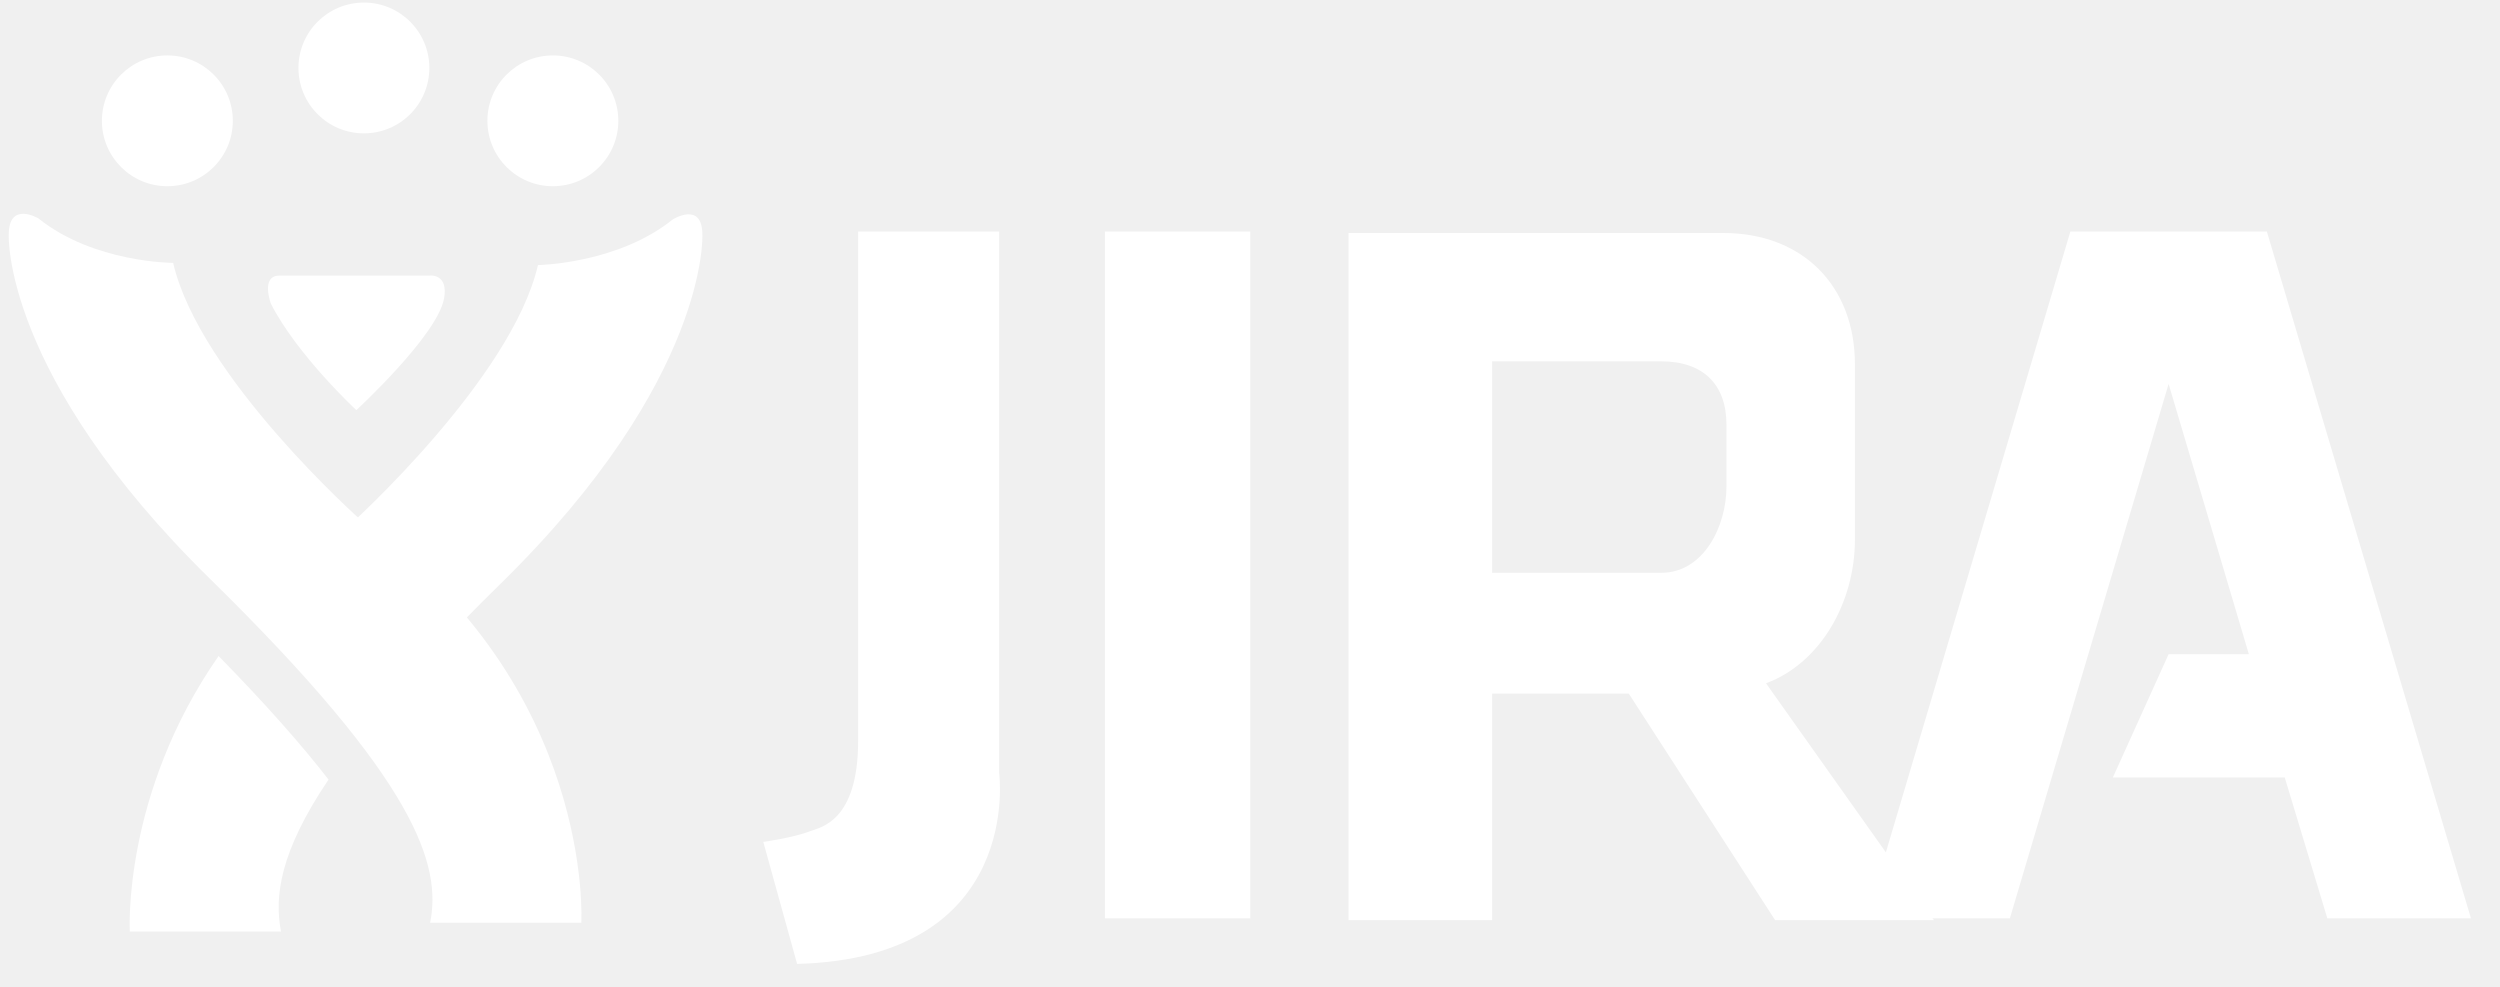
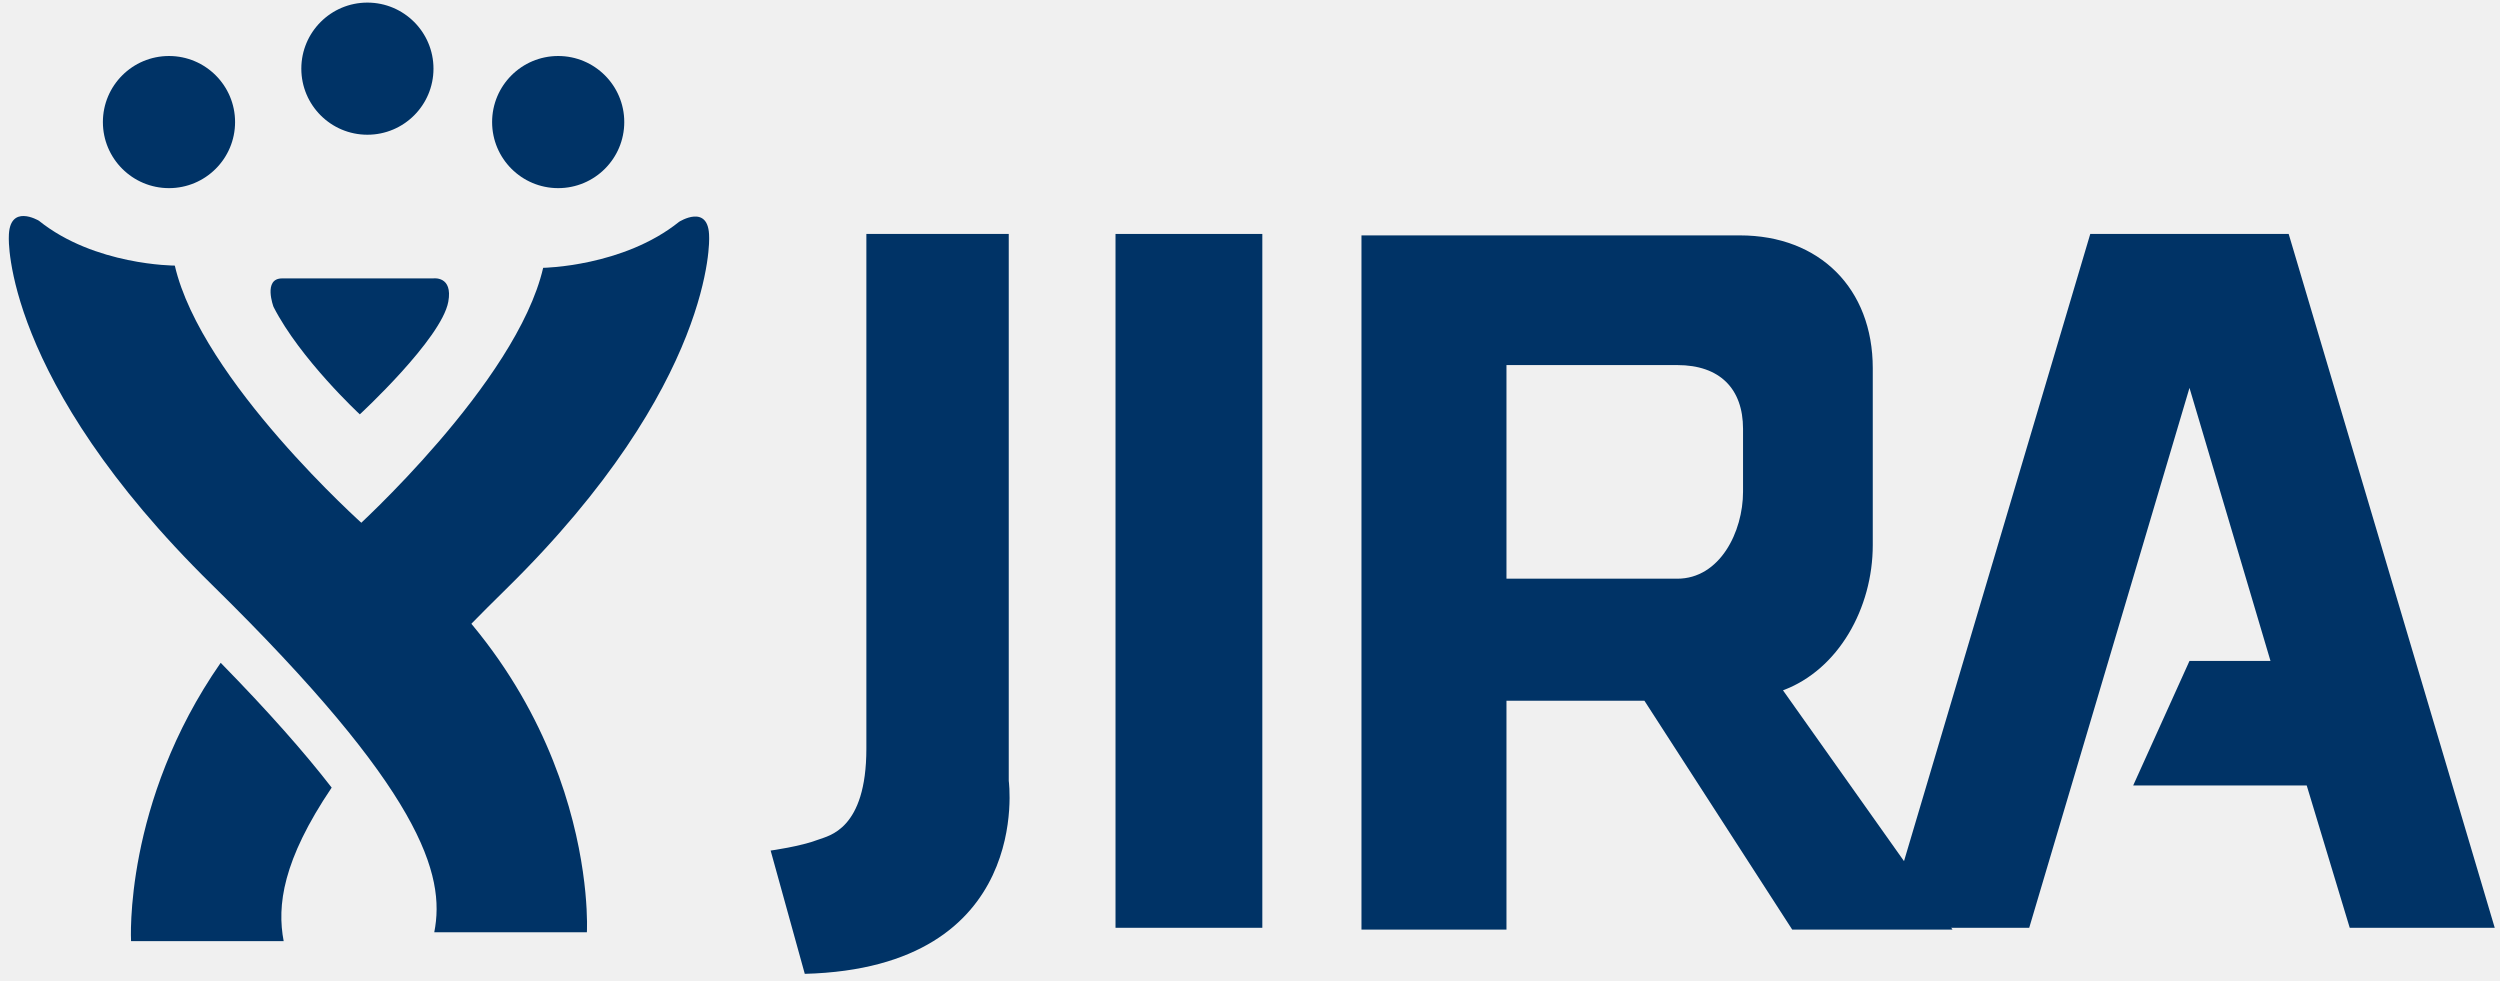
- <svg xmlns="http://www.w3.org/2000/svg" width="76px" height="30px" viewBox="0 0 76 30" version="1.1">
+ <svg xmlns="http://www.w3.org/2000/svg" width="102px" height="40px" viewBox="0 0 102 40" version="1.1">
  <defs />
-   <g id="Choose-source" stroke="none" stroke-width="1" fill="none" fill-rule="evenodd">
-     <g id="Add-6" transform="translate(-523, -609)" fill="#FFFFFF">
-       <g id="jira-003366" transform="translate(523, 609)">
-         <path d="M38.009,27.918 L33.589,27.918 L33.589,7.039 L38.009,7.039 L38.009,27.918 L38.009,27.918 Z" id="path3938" />
-         <path d="M45.36,10.985 L50.503,10.985 C51.784,10.985 52.484,11.695 52.484,12.907 L52.484,14.795 C52.484,16.007 51.784,17.413 50.503,17.413 L45.36,17.413 L45.36,10.985 L45.36,10.985 Z M53.964,27.973 L58.792,27.973 L53.687,20.772 C55.355,20.152 56.39,18.299 56.39,16.4 L56.39,11.08 C56.39,8.682 54.789,7.083 52.389,7.083 L45.59,7.083 L40.995,7.083 L40.995,27.973 L45.36,27.973 L45.36,21.086 L49.515,21.086 L53.964,27.973 L53.964,27.973 Z" id="path3950" />
-         <path d="M75.117,27.918 L68.913,7.039 L67.305,7.039 L64.547,7.039 L62.939,7.039 L56.734,27.918 L61.1,27.918 L65.926,11.672 L68.365,19.887 L65.926,19.887 L64.231,23.635 L69.456,23.635 L70.751,27.918 L75.117,27.918 L75.117,27.918 Z" id="path3954" />
-         <path d="M30.374,23.496 L30.374,7.039 L26.087,7.039 L26.087,22.526 C26.087,24.968 24.945,25.146 24.651,25.261 C24.113,25.47 23.204,25.594 23.204,25.594 L24.232,29.303 C31.138,29.12 30.374,23.496 30.374,23.496" id="path3958" />
-         <path d="M0.266,7.14 C0.266,7.14 0.065,11.398 6.384,17.596 C12.703,23.794 13.421,26.312 13.076,28.051 L17.672,28.051 C17.672,28.051 18.089,20.859 10.966,15.808 C10.966,15.808 6.063,11.451 5.264,7.992 C5.264,7.992 2.85,7.991 1.17,6.641 C1.17,6.641 0.264,6.098 0.266,7.14" id="path3962" />
-         <path d="M10.047,16.974 C11.316,17.874 12.342,18.842 13.177,19.826 C13.786,19.177 14.468,18.48 15.234,17.729 C21.553,11.53 21.352,7.14 21.352,7.14 C21.354,6.098 20.448,6.674 20.448,6.674 C18.768,8.024 16.354,8.058 16.354,8.058 C15.556,11.518 10.652,15.941 10.652,15.941 C10.32,16.176 10.009,16.418 9.709,16.662 C9.922,16.863 10.047,16.974 10.047,16.974" id="path3966" />
-         <path d="M9.987,23.699 C9.171,22.645 8.083,21.412 6.645,19.943 C3.711,24.156 3.946,28.319 3.946,28.319 L8.542,28.319 C8.338,27.248 8.507,25.894 9.987,23.699" id="path3970" />
-         <path d="M8.495,8.378 L13.048,8.378 C13.048,8.378 13.643,8.294 13.498,9.081 C13.292,10.2 10.833,12.468 10.833,12.468 C10.833,12.468 9.036,10.801 8.236,9.234 C8.236,9.234 7.913,8.378 8.495,8.378" id="path3974" />
-         <path d="M18.797,3.673 C18.797,4.771 17.906,5.661 16.807,5.661 C15.708,5.661 14.817,4.771 14.817,3.673 C14.817,2.575 15.708,1.685 16.807,1.685 C17.906,1.685 18.797,2.575 18.797,3.673" id="path3978" />
-         <path d="M7.078,3.673 C7.078,4.771 6.187,5.661 5.088,5.661 C3.989,5.661 3.098,4.771 3.098,3.673 C3.098,2.575 3.989,1.685 5.088,1.685 C6.187,1.685 7.078,2.575 7.078,3.673" id="path3982" />
-         <path d="M13.052,2.066 C13.052,3.164 12.161,4.054 11.063,4.054 C9.964,4.054 9.073,3.164 9.073,2.066 C9.073,0.968 9.964,0.078 11.063,0.078 C12.161,0.078 13.052,0.968 13.052,2.066" id="path3986" />
+   <g id="Login" stroke="none" stroke-width="1" fill="none" fill-rule="evenodd">
+     <g id="End" transform="translate(-958, -1599)" fill="#003366">
+       <g id="Group-Copy-2" transform="translate(958, 1599)">
+         <path d="M51.503,37.854 L45.513,37.854 L45.513,9.545 L51.503,9.545 L51.503,37.854 L51.503,37.854 Z" id="path3938" />
+         <path d="M61.464,14.895 L68.432,14.895 C70.168,14.895 71.116,15.857 71.116,17.501 L71.116,20.061 C71.116,21.705 70.168,23.611 68.432,23.611 L61.464,23.611 L61.464,14.895 L61.464,14.895 Z M73.123,37.929 L79.664,37.929 L72.746,28.165 C75.007,27.325 76.409,24.812 76.409,22.238 L76.409,15.023 C76.409,11.772 74.24,9.604 70.988,9.604 L61.775,9.604 L55.548,9.604 L55.548,37.929 L61.464,37.929 L61.464,28.591 L67.093,28.591 L73.123,37.929 L73.123,37.929 Z" id="path3950" />
+         <path d="M101.785,37.854 L93.378,9.545 L91.199,9.545 L87.462,9.545 L85.283,9.545 L76.876,37.854 L82.792,37.854 L89.331,15.826 L92.636,26.966 L89.331,26.966 L87.034,32.047 L94.114,32.047 L95.869,37.854 L101.785,37.854 L101.785,37.854 Z" id="path3954" />
+         <path d="M41.157,31.859 L41.157,9.545 L35.348,9.545 L35.348,30.544 C35.348,33.856 33.801,34.097 33.402,34.252 C32.674,34.535 31.442,34.703 31.442,34.703 L32.835,39.733 C42.192,39.485 41.157,31.859 41.157,31.859" id="path3958" />
+         <path d="M0.36,9.681 C0.36,9.681 0.088,15.454 8.65,23.859 C17.212,32.263 18.185,35.677 17.718,38.036 L23.945,38.036 C23.945,38.036 24.511,28.283 14.859,21.435 C14.859,21.435 8.215,15.527 7.132,10.836 C7.132,10.836 3.861,10.835 1.586,9.005 C1.586,9.005 0.358,8.269 0.36,9.681" id="path3962" />
+         <path d="M13.614,23.016 C15.333,24.236 16.723,25.549 17.855,26.883 C18.681,26.002 19.605,25.057 20.643,24.039 C29.205,15.634 28.933,9.681 28.933,9.681 C28.935,8.269 27.707,9.05 27.707,9.05 C25.431,10.88 22.161,10.927 22.161,10.927 C21.078,15.617 14.433,21.615 14.433,21.615 C13.984,21.934 13.563,22.262 13.156,22.593 C13.444,22.864 13.614,23.016 13.614,23.016" id="path3966" />
+         <path d="M13.532,32.134 C12.427,30.706 10.953,29.034 9.004,27.042 C5.028,32.754 5.347,38.399 5.347,38.399 L11.574,38.399 C11.298,36.947 11.527,35.11 13.532,32.134" id="path3970" />
+         <path d="M11.51,11.359 L17.68,11.359 C17.68,11.359 18.486,11.246 18.29,12.313 C18.01,13.831 14.68,16.906 14.68,16.906 C14.68,16.906 12.244,14.645 11.16,12.521 C11.16,12.521 10.722,11.359 11.51,11.359" id="path3974" />
+         <path d="M25.47,4.98 C25.47,6.469 24.263,7.676 22.774,7.676 C21.285,7.676 20.078,6.469 20.078,4.98 C20.078,3.492 21.285,2.285 22.774,2.285 C24.263,2.285 25.47,3.492 25.47,4.98" id="path3978" />
+         <path d="M9.591,4.98 C9.591,6.469 8.384,7.676 6.895,7.676 C5.406,7.676 4.198,6.469 4.198,4.98 C4.198,3.492 5.406,2.285 6.895,2.285 C8.384,2.285 9.591,3.492 9.591,4.98" id="path3982" />
+         <path d="M17.686,2.801 C17.686,4.29 16.479,5.497 14.99,5.497 C13.501,5.497 12.294,4.29 12.294,2.801 C12.294,1.313 13.501,0.106 14.99,0.106 C16.479,0.106 17.686,1.313 17.686,2.801" id="path3986" />
      </g>
    </g>
  </g>
</svg>
